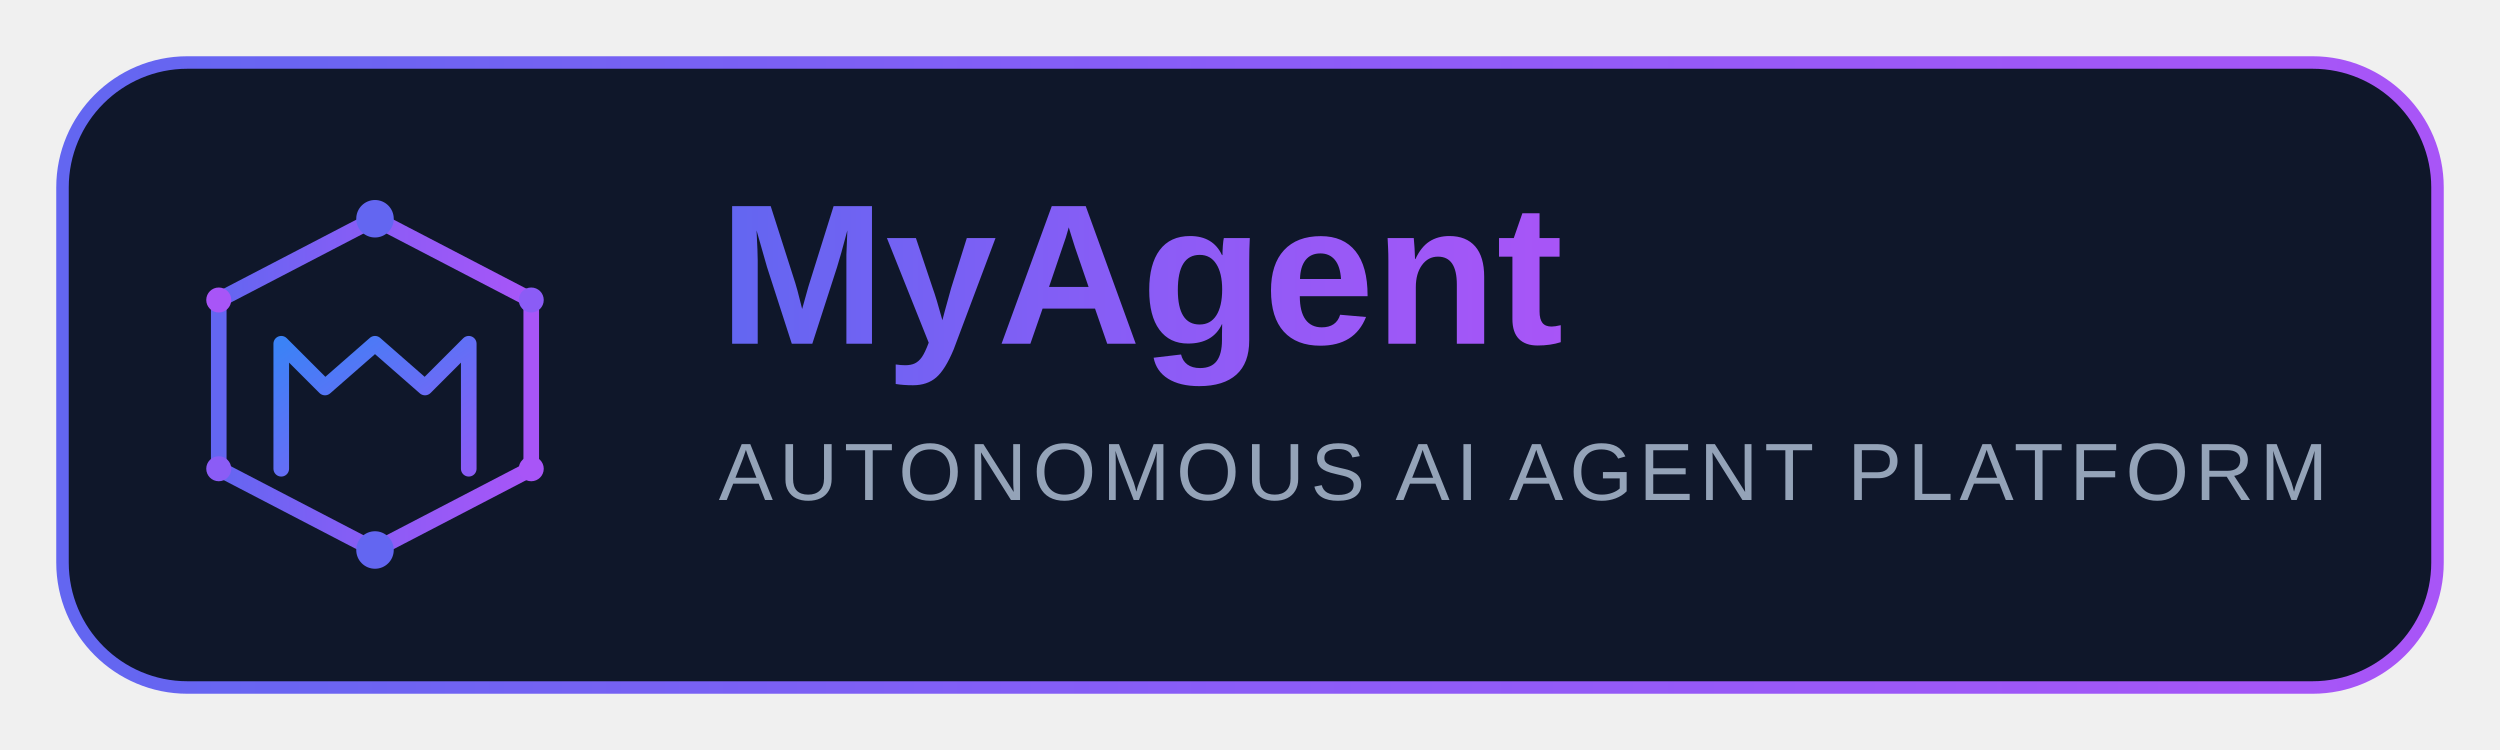
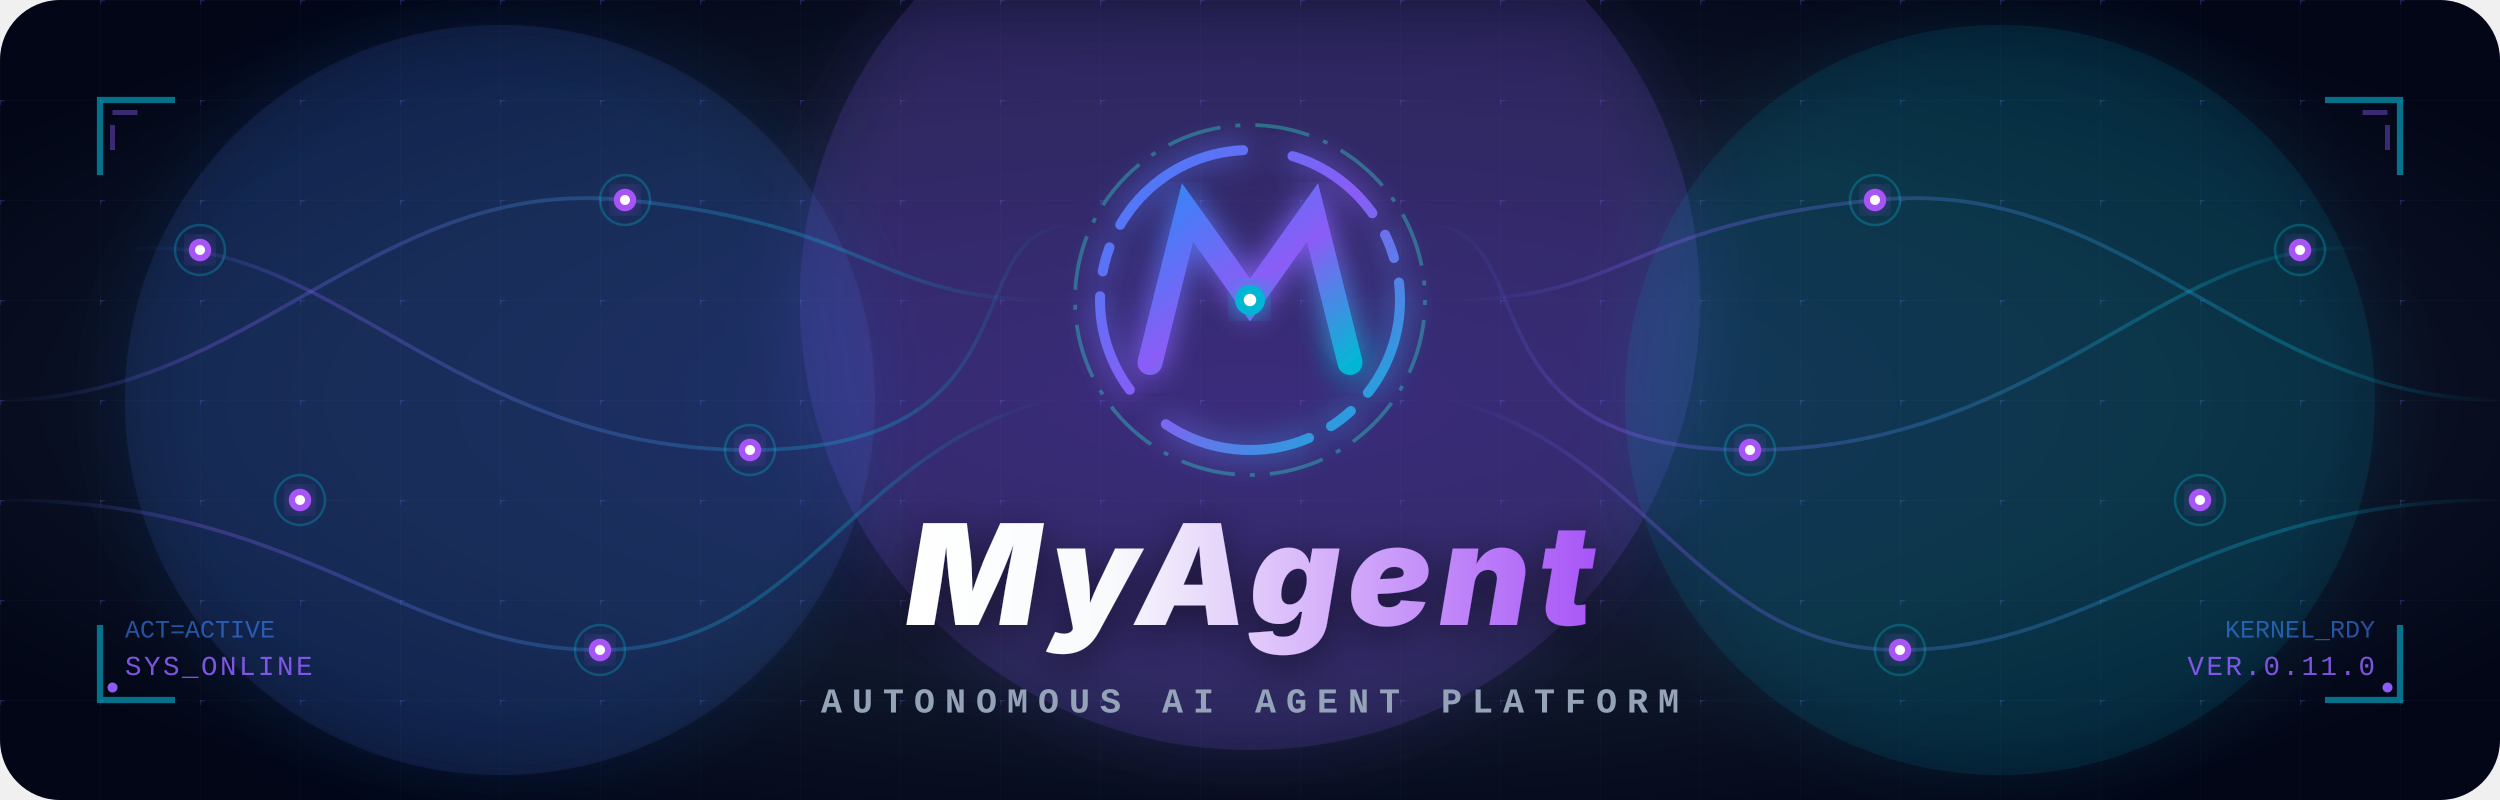
- <svg xmlns="http://www.w3.org/2000/svg" viewBox="0 0 400 120" width="400" height="120">
+ <svg xmlns="http://www.w3.org/2000/svg" viewBox="0 0 1000 320" width="100%" height="100%">
  <defs>
-     <linearGradient id="grad1" x1="0%" y1="0%" x2="100%" y2="0%">
-       <stop offset="0%" style="stop-color:#6366f1;stop-opacity:1" />
-       <stop offset="50%" style="stop-color:#8b5cf6;stop-opacity:1" />
-       <stop offset="100%" style="stop-color:#a855f7;stop-opacity:1" />
+     <radialGradient id="bg-glow" cx="50%" cy="50%" r="60%">
+       <stop offset="0%" stop-color="#1e1b4b" stop-opacity="1" />
+       <stop offset="60%" stop-color="#0f172a" stop-opacity="1" />
+       <stop offset="100%" stop-color="#020617" stop-opacity="1" />
+     </radialGradient>
+     <linearGradient id="brand-grad" x1="0%" y1="0%" x2="100%" y2="100%">
+       <stop offset="0%" stop-color="#3b82f6" stop-opacity="1" />
+       <stop offset="50%" stop-color="#8b5cf6" stop-opacity="1" />
+       <stop offset="100%" stop-color="#06b6d4" stop-opacity="1" />
    </linearGradient>
-     <linearGradient id="grad2" x1="0%" y1="0%" x2="100%" y2="100%">
-       <stop offset="0%" style="stop-color:#3b82f6;stop-opacity:1" />
-       <stop offset="100%" style="stop-color:#8b5cf6;stop-opacity:1" />
+     <linearGradient id="text-grad" x1="0%" y1="0%" x2="100%" y2="0%">
+       <stop offset="0%" stop-color="#ffffff" stop-opacity="1" />
+       <stop offset="30%" stop-color="#f8fafc" stop-opacity="1" />
+       <stop offset="100%" stop-color="#a855f7" stop-opacity="1" />
    </linearGradient>
+     <linearGradient id="wire-grad" x1="0%" y1="0%" x2="100%" y2="0%">
+       <stop offset="0%" stop-color="#3b82f6" stop-opacity="0" />
+       <stop offset="20%" stop-color="#8b5cf6" stop-opacity="0.5" />
+       <stop offset="80%" stop-color="#06b6d4" stop-opacity="0.5" />
+       <stop offset="100%" stop-color="#06b6d4" stop-opacity="0" />
+     </linearGradient>
+     <filter id="glow" x="-20%" y="-20%" width="140%" height="140%">
+       <feGaussianBlur stdDeviation="6" result="blur" />
+       <feComposite in="SourceGraphic" in2="blur" operator="over" />
+     </filter>
+     <filter id="glow-strong" x="-50%" y="-50%" width="200%" height="200%">
+       <feGaussianBlur stdDeviation="15" result="blur" />
+       <feComposite in="SourceGraphic" in2="blur" operator="over" />
+     </filter>
+     <pattern id="grid" width="40" height="40" patternUnits="userSpaceOnUse">
+       <path d="M 40 0 L 0 0 0 40" fill="none" stroke="#ffffff" stroke-width="0.5" stroke-opacity="0.03" />
+       <circle cx="0" cy="0" r="1" fill="#ffffff" fill-opacity="0.05" />
+       <path d="M -2 0 L 2 0 M 0 -2 L 0 2" stroke="#6366f1" stroke-width="1" stroke-opacity="0.2" fill="none" />
+     </pattern>
+     <g id="node">
+       <circle cx="0" cy="0" r="4.5" fill="#a855f7" filter="url(#glow)" />
+       <circle cx="0" cy="0" r="2" fill="#ffffff" />
+       <circle cx="0" cy="0" r="10" fill="none" stroke="#06b6d4" stroke-width="1" opacity="0.3" />
+     </g>
  </defs>
-   <rect x="10" y="10" width="380" height="100" rx="20" ry="20" fill="#0f172a" stroke="url(#grad1)" stroke-width="2" />
-   <g transform="translate(30, 30)">
-     <polygon points="30,5 55,18 55,45 30,58 5,45 5,18" fill="none" stroke="url(#grad1)" stroke-width="2.5" />
-     <polyline points="15,45 15,25 22,32 30,25 38,32 45,25 45,45" fill="none" stroke="url(#grad2)" stroke-width="2.5" stroke-linecap="round" stroke-linejoin="round" />
-     <circle cx="30" cy="5" r="3" fill="#6366f1" />
-     <circle cx="55" cy="18" r="2" fill="#8b5cf6" />
-     <circle cx="55" cy="45" r="2" fill="#a855f7" />
-     <circle cx="30" cy="58" r="3" fill="#6366f1" />
-     <circle cx="5" cy="45" r="2" fill="#8b5cf6" />
-     <circle cx="5" cy="18" r="2" fill="#a855f7" />
+   <rect width="1000" height="320" fill="url(#bg-glow)" rx="24" ry="24" />
+   <rect width="1000" height="320" fill="url(#grid)" rx="24" ry="24" />
+   <circle cx="500" cy="120" r="180" fill="#8b5cf6" fill-opacity="0.15" filter="url(#glow-strong)" />
+   <circle cx="200" cy="160" r="150" fill="#3b82f6" fill-opacity="0.12" filter="url(#glow-strong)" />
+   <circle cx="800" cy="160" r="150" fill="#06b6d4" fill-opacity="0.1" filter="url(#glow-strong)" />
+   <g stroke="url(#wire-grad)" stroke-width="1.5" stroke-opacity="0.6" fill="none">
+     <path d="M 0 160 C 100 160, 150 70, 250 80 S 350 120, 420 120" />
+     <path d="M 0 200 C 120 200, 160 260, 240 260 S 340 180, 420 160" />
+     <path d="M 50 100 C 130 90, 180 180, 300 180 S 380 90, 430 90" />
+     <path d="M 1000 160 C 900 160, 850 70, 750 80 S 650 120, 580 120" />
+     <path d="M 1000 200 C 880 200, 840 260, 760 260 S 660 180, 580 160" />
+     <path d="M 950 100 C 870 90, 820 180, 700 180 S 620 90, 570 90" />
  </g>
-   <text x="115" y="55" font-family="'Segoe UI', 'Helvetica Neue', Arial, sans-serif" font-size="32" font-weight="700" fill="url(#grad1)">MyAgent</text>
-   <text x="115" y="80" font-family="'Segoe UI', 'Helvetica Neue', Arial, sans-serif" font-size="13" font-weight="400" fill="#94a3b8" letter-spacing="1">AUTONOMOUS AI AGENT PLATFORM</text>
-   <line x1="115" y1="92" x2="350" y2="92" stroke="url(#grad1)" stroke-width="1" opacity="0.5" />
+   <use href="#node" x="250" y="80" />
+   <use href="#node" x="240" y="260" />
+   <use href="#node" x="300" y="180" />
+   <use href="#node" x="120" y="200" />
+   <use href="#node" x="80" y="100" />
+   <use href="#node" x="750" y="80" />
+   <use href="#node" x="760" y="260" />
+   <use href="#node" x="700" y="180" />
+   <use href="#node" x="880" y="200" />
+   <use href="#node" x="920" y="100" />
+   <g transform="translate(420, 40)">
+     <circle cx="80" cy="80" r="70" fill="none" stroke="#2dd4bf" stroke-width="1.5" stroke-dasharray="2 6 22 6" opacity="0.4" />
+     <circle cx="80" cy="80" r="60" fill="none" stroke="url(#brand-grad)" stroke-width="4" stroke-dasharray="40 10 10 10 60 20" stroke-linecap="round" filter="url(#glow)" />
+     <path d="M 40 105 L 55 45 L 80 80 L 105 45 L 120 105" fill="none" stroke="url(#brand-grad)" stroke-width="10" stroke-linejoin="miter" stroke-miterlimit="5" stroke-linecap="round" filter="url(#glow)" />
+     <path d="M 62 85 L 98 85" fill="none" stroke="#ffffff" stroke-width="5" stroke-linecap="round" filter="url(#glow)" />
+     <circle cx="80" cy="80" r="6" fill="#06b6d4" filter="url(#glow)" />
+     <circle cx="80" cy="80" r="2.5" fill="#ffffff" />
+   </g>
+   <text x="500" y="250" font-family="'Inter', -apple-system, BlinkMacSystemFont, 'Segoe UI', Roboto, Helvetica, Arial, sans-serif" font-size="56" font-weight="900" font-style="italic" text-anchor="middle" fill="url(#text-grad)" letter-spacing="3" filter="drop-shadow(0px 4px 8px rgba(0,0,0,0.5))">
+         MyAgent
+     </text>
+   <text x="500" y="285" font-family="'Courier New', Courier, monospace" font-size="14" font-weight="600" text-anchor="middle" fill="#94a3b8" letter-spacing="4">
+         AUTONOMOUS AI AGENT PLATFORM
+     </text>
+   <path d="M 40 70 L 40 40 L 70 40" fill="none" stroke="#06b6d4" stroke-width="2.5" opacity="0.6" />
+   <path d="M 45 45 L 55 45 M 45 50 L 45 60" stroke="#8b5cf6" stroke-width="2" opacity="0.4" fill="none" />
+   <path d="M 40 250 L 40 280 L 70 280" fill="none" stroke="#06b6d4" stroke-width="2.5" opacity="0.6" />
+   <circle cx="45" cy="275" r="2" fill="#8b5cf6" />
+   <path d="M 960 70 L 960 40 L 930 40" fill="none" stroke="#06b6d4" stroke-width="2.5" opacity="0.6" />
+   <path d="M 955 45 L 945 45 M 955 50 L 955 60" stroke="#8b5cf6" stroke-width="2" opacity="0.4" fill="none" />
+   <path d="M 960 250 L 960 280 L 930 280" fill="none" stroke="#06b6d4" stroke-width="2.5" opacity="0.6" />
+   <circle cx="955" cy="275" r="2" fill="#8b5cf6" />
+   <text x="50" y="270" font-family="'Courier New', Courier, monospace" font-size="11" fill="#8b5cf6" opacity="0.9" letter-spacing="1">SYS_ONLINE</text>
+   <text x="50" y="255" font-family="'Courier New', Courier, monospace" font-size="10" fill="#3b82f6" opacity="0.6">ACT=ACTIVE</text>
+   <text x="950" y="270" font-family="'Courier New', Courier, monospace" font-size="11" fill="#8b5cf6" opacity="0.9" text-anchor="end" letter-spacing="1">VER.0.11.0</text>
+   <text x="950" y="255" font-family="'Courier New', Courier, monospace" font-size="10" fill="#3b82f6" opacity="0.6" text-anchor="end">KERNEL_RDY</text>
</svg>
